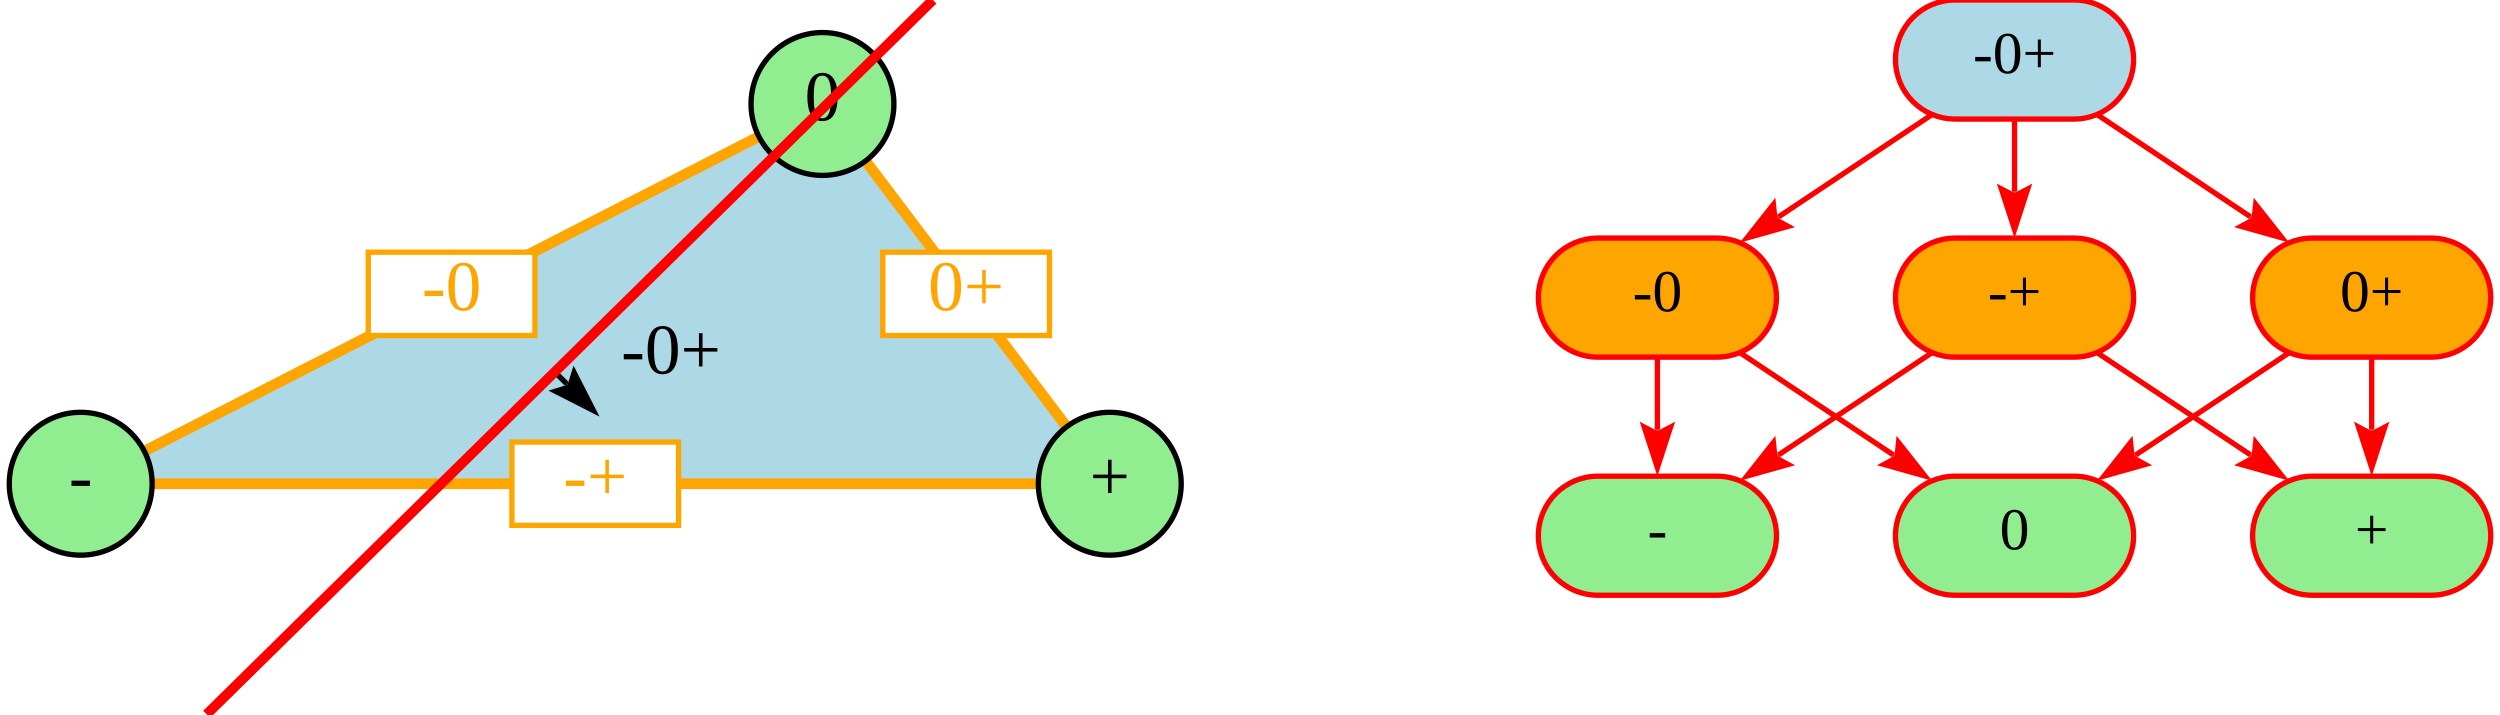
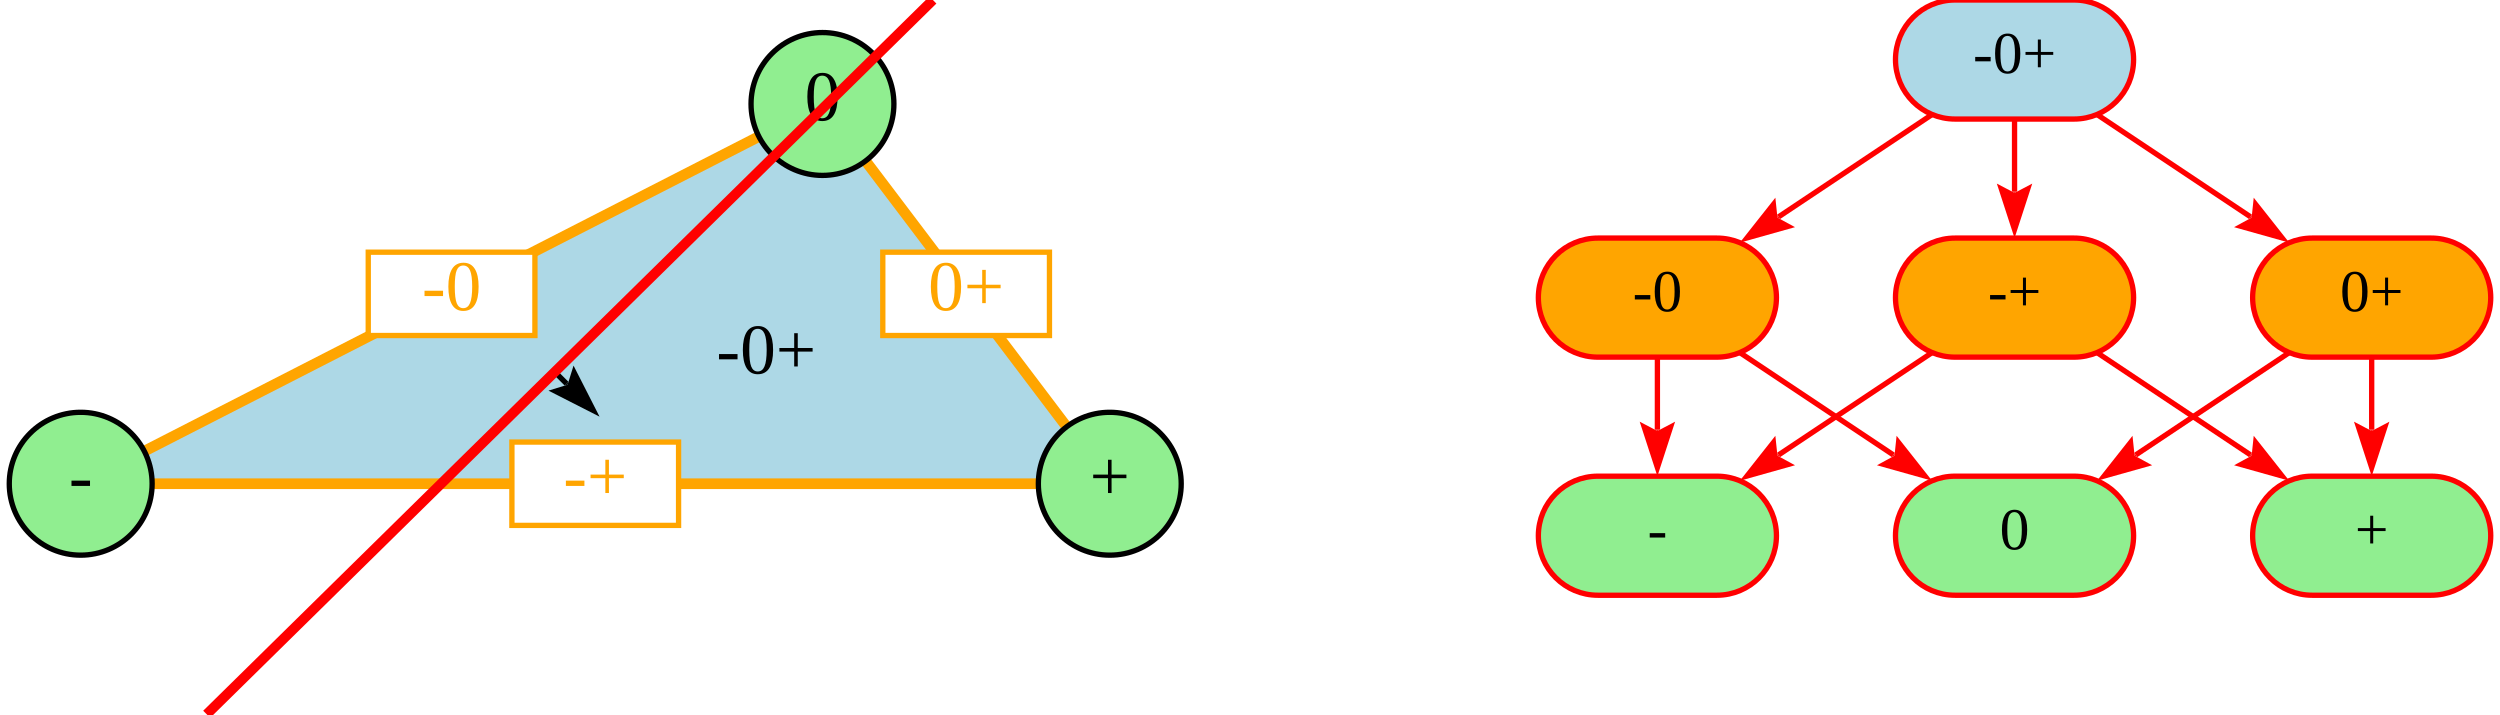
<svg xmlns="http://www.w3.org/2000/svg" stroke="rgb(0,0,0)" font-size="1" width="700" stroke-opacity="1" viewBox="0.0 0.0 700.0 200.0" height="200" version="1.1">
  <defs />
  <g fill="rgb(144,238,144)" stroke="rgb(255,0,0)" stroke-linecap="butt" stroke-width="1.491" stroke-miterlimit="10.0" fill-opacity="1.0" stroke-opacity="1.0" stroke-linejoin="miter">
    <path d="M 697.405,150 h 0 c 0,-9.205 -7.462,-16.667 -16.667 -16.667h -33.333 c -9.205,-0 -16.667,7.462 -16.667 16.667h 0 c -0,9.205 7.462,16.667 16.667 16.667h 33.333 c 9.205,0 16.667,-7.462 16.667 -16.667Z" />
  </g>
  <g fill="rgb(0,0,0)" stroke="rgb(255,0,0)" stroke-linecap="butt" stroke-width="1.491" font-size="16.667px" stroke-miterlimit="10.0" fill-opacity="1.0" stroke-opacity="1.0" stroke-linejoin="miter">
    <text dominant-baseline="middle" stroke="none" transform="matrix(1,0,0,1,664.072,150)" text-anchor="middle">+</text>
  </g>
  <g fill="rgb(144,238,144)" stroke="rgb(255,0,0)" stroke-linecap="butt" stroke-width="1.491" stroke-miterlimit="10.0" fill-opacity="1.0" stroke-opacity="1.0" stroke-linejoin="miter">
    <path d="M 597.405,150 h 0 c 0,-9.205 -7.462,-16.667 -16.667 -16.667h -33.333 c -9.205,-0 -16.667,7.462 -16.667 16.667h 0 c -0,9.205 7.462,16.667 16.667 16.667h 33.333 c 9.205,0 16.667,-7.462 16.667 -16.667Z" />
  </g>
  <g fill="rgb(0,0,0)" stroke="rgb(255,0,0)" stroke-linecap="butt" stroke-width="1.491" font-size="16.667px" stroke-miterlimit="10.0" fill-opacity="1.0" stroke-opacity="1.0" stroke-linejoin="miter">
    <text dominant-baseline="middle" stroke="none" transform="matrix(1,0,0,1,564.072,150)" text-anchor="middle">0</text>
  </g>
  <g fill="rgb(144,238,144)" stroke="rgb(255,0,0)" stroke-linecap="butt" stroke-width="1.491" stroke-miterlimit="10.0" fill-opacity="1.0" stroke-opacity="1.0" stroke-linejoin="miter">
    <path d="M 497.405,150 h 0 c 0,-9.205 -7.462,-16.667 -16.667 -16.667h -33.333 c -9.205,-0 -16.667,7.462 -16.667 16.667h 0 c -0,9.205 7.462,16.667 16.667 16.667h 33.333 c 9.205,0 16.667,-7.462 16.667 -16.667Z" />
  </g>
  <g fill="rgb(0,0,0)" stroke="rgb(255,0,0)" stroke-linecap="butt" stroke-width="1.491" font-size="16.667px" stroke-miterlimit="10.0" fill-opacity="1.0" stroke-opacity="1.0" stroke-linejoin="miter">
    <text dominant-baseline="middle" stroke="none" transform="matrix(1,0,0,1,464.072,150)" text-anchor="middle">-</text>
  </g>
  <g fill="rgb(255,165,0)" stroke="rgb(255,0,0)" stroke-linecap="butt" stroke-width="1.491" stroke-miterlimit="10.0" fill-opacity="1.0" stroke-opacity="1.0" stroke-linejoin="miter">
    <path d="M 697.405,83.333 h 0 c 0,-9.205 -7.462,-16.667 -16.667 -16.667h -33.333 c -9.205,-0 -16.667,7.462 -16.667 16.667h 0 c -0,9.205 7.462,16.667 16.667 16.667h 33.333 c 9.205,0 16.667,-7.462 16.667 -16.667Z" />
  </g>
  <g fill="rgb(0,0,0)" stroke="rgb(255,0,0)" stroke-linecap="butt" stroke-width="1.491" font-size="16.667px" stroke-miterlimit="10.0" fill-opacity="1.0" stroke-opacity="1.0" stroke-linejoin="miter">
    <text dominant-baseline="middle" stroke="none" transform="matrix(1,0,0,1,664.072,83.3333)" text-anchor="middle">0+</text>
  </g>
  <g fill="rgb(255,165,0)" stroke="rgb(255,0,0)" stroke-linecap="butt" stroke-width="1.491" stroke-miterlimit="10.0" fill-opacity="1.0" stroke-opacity="1.0" stroke-linejoin="miter">
    <path d="M 597.405,83.333 h 0 c 0,-9.205 -7.462,-16.667 -16.667 -16.667h -33.333 c -9.205,-0 -16.667,7.462 -16.667 16.667h 0 c -0,9.205 7.462,16.667 16.667 16.667h 33.333 c 9.205,0 16.667,-7.462 16.667 -16.667Z" />
  </g>
  <g fill="rgb(0,0,0)" stroke="rgb(255,0,0)" stroke-linecap="butt" stroke-width="1.491" font-size="16.667px" stroke-miterlimit="10.0" fill-opacity="1.0" stroke-opacity="1.0" stroke-linejoin="miter">
    <text dominant-baseline="middle" stroke="none" transform="matrix(1,0,0,1,564.072,83.3333)" text-anchor="middle">-+</text>
  </g>
  <g fill="rgb(255,165,0)" stroke="rgb(255,0,0)" stroke-linecap="butt" stroke-width="1.491" stroke-miterlimit="10.0" fill-opacity="1.0" stroke-opacity="1.0" stroke-linejoin="miter">
    <path d="M 497.405,83.333 h 0 c 0,-9.205 -7.462,-16.667 -16.667 -16.667h -33.333 c -9.205,-0 -16.667,7.462 -16.667 16.667h 0 c -0,9.205 7.462,16.667 16.667 16.667h 33.333 c 9.205,0 16.667,-7.462 16.667 -16.667Z" />
  </g>
  <g fill="rgb(0,0,0)" stroke="rgb(255,0,0)" stroke-linecap="butt" stroke-width="1.491" font-size="16.667px" stroke-miterlimit="10.0" fill-opacity="1.0" stroke-opacity="1.0" stroke-linejoin="miter">
    <text dominant-baseline="middle" stroke="none" transform="matrix(1,0,0,1,464.072,83.3333)" text-anchor="middle">-0</text>
  </g>
  <g fill="rgb(173,216,230)" stroke="rgb(255,0,0)" stroke-linecap="butt" stroke-width="1.491" stroke-miterlimit="10.0" fill-opacity="1.0" stroke-opacity="1.0" stroke-linejoin="miter">
    <path d="M 597.405,16.667 h 0 c 0,-9.205 -7.462,-16.667 -16.667 -16.667h -33.333 c -9.205,-0 -16.667,7.462 -16.667 16.667h 0 c -0,9.205 7.462,16.667 16.667 16.667h 33.333 c 9.205,0 16.667,-7.462 16.667 -16.667Z" />
  </g>
  <g fill="rgb(0,0,0)" stroke="rgb(255,0,0)" stroke-linecap="butt" stroke-width="1.491" font-size="16.667px" stroke-miterlimit="10.0" fill-opacity="1.0" stroke-opacity="1.0" stroke-linejoin="miter">
    <text dominant-baseline="middle" stroke="none" transform="matrix(1,0,0,1,564.072,16.6667)" text-anchor="middle">-0+</text>
  </g>
  <g fill="rgb(0,0,0)" stroke="rgb(255,0,0)" stroke-linecap="butt" stroke-width="1.491" stroke-miterlimit="10.0" fill-opacity="0.0" stroke-opacity="1.0" stroke-linejoin="miter">
    <path d="M 664.072,100 l 0,20.286 " />
  </g>
  <g fill="rgb(255,0,0)" stroke="rgb(255,0,0)" stroke-linecap="butt" stroke-width="0.0" stroke-miterlimit="10.0" fill-opacity="1.0" stroke-opacity="1.0" stroke-linejoin="miter" />
  <g fill="rgb(255,0,0)" stroke="rgb(255,0,0)" stroke-linecap="butt" stroke-width="0.0" stroke-miterlimit="10.0" fill-opacity="1.0" stroke-opacity="1.0" stroke-linejoin="miter" />
  <g fill="rgb(255,0,0)" stroke="rgb(255,0,0)" stroke-linecap="butt" stroke-width="0.0" stroke-miterlimit="10.0" fill-opacity="1.0" stroke-opacity="1.0" stroke-linejoin="miter">
    <path d="M 664.072,133.333 l 4.959,-15.262 l -4.959,2.607 l -4.959,-2.607 Z" />
  </g>
  <g fill="rgb(255,0,0)" stroke="rgb(255,0,0)" stroke-linecap="butt" stroke-width="0.0" stroke-miterlimit="10.0" fill-opacity="1.0" stroke-opacity="1.0" stroke-linejoin="miter">
    <path d="M 664.072,120.678 l -0,-0.392 l 0.746,-0 l -0.746,0.392 l -0,-0.392 l -0.746,0 Z" />
  </g>
  <g fill="rgb(0,0,0)" stroke="rgb(255,0,0)" stroke-linecap="butt" stroke-width="1.491" stroke-miterlimit="10.0" fill-opacity="0.0" stroke-opacity="1.0" stroke-linejoin="miter">
    <path d="M 640.991,98.721 l -42.982,28.654 " />
  </g>
  <g fill="rgb(255,0,0)" stroke="rgb(255,0,0)" stroke-linecap="butt" stroke-width="0.0" stroke-miterlimit="10.0" fill-opacity="1.0" stroke-opacity="1.0" stroke-linejoin="miter" />
  <g fill="rgb(255,0,0)" stroke="rgb(255,0,0)" stroke-linecap="butt" stroke-width="0.0" stroke-miterlimit="10.0" fill-opacity="1.0" stroke-opacity="1.0" stroke-linejoin="miter" />
  <g fill="rgb(255,0,0)" stroke="rgb(255,0,0)" stroke-linecap="butt" stroke-width="0.0" stroke-miterlimit="10.0" fill-opacity="1.0" stroke-opacity="1.0" stroke-linejoin="miter">
    <path d="M 587.153,134.613 l 15.45,-4.34 l -4.92,-2.68 l -0.582,-5.572 Z" />
  </g>
  <g fill="rgb(255,0,0)" stroke="rgb(255,0,0)" stroke-linecap="butt" stroke-width="0.0" stroke-miterlimit="10.0" fill-opacity="1.0" stroke-opacity="1.0" stroke-linejoin="miter">
    <path d="M 597.683,127.593 l 0.326,-0.217 l 0.414,0.62 l -0.74,-0.403 l 0.326,-0.217 l -0.414,-0.62 Z" />
  </g>
  <g fill="rgb(0,0,0)" stroke="rgb(255,0,0)" stroke-linecap="butt" stroke-width="1.491" stroke-miterlimit="10.0" fill-opacity="0.0" stroke-opacity="1.0" stroke-linejoin="miter">
    <path d="M 587.153,98.721 l 42.982,28.654 " />
  </g>
  <g fill="rgb(255,0,0)" stroke="rgb(255,0,0)" stroke-linecap="butt" stroke-width="0.0" stroke-miterlimit="10.0" fill-opacity="1.0" stroke-opacity="1.0" stroke-linejoin="miter" />
  <g fill="rgb(255,0,0)" stroke="rgb(255,0,0)" stroke-linecap="butt" stroke-width="0.0" stroke-miterlimit="10.0" fill-opacity="1.0" stroke-opacity="1.0" stroke-linejoin="miter" />
  <g fill="rgb(255,0,0)" stroke="rgb(255,0,0)" stroke-linecap="butt" stroke-width="0.0" stroke-miterlimit="10.0" fill-opacity="1.0" stroke-opacity="1.0" stroke-linejoin="miter">
    <path d="M 640.991,134.613 l -9.948,-12.592 l -0.582,5.572 l -4.92,2.68 Z" />
  </g>
  <g fill="rgb(255,0,0)" stroke="rgb(255,0,0)" stroke-linecap="butt" stroke-width="0.0" stroke-miterlimit="10.0" fill-opacity="1.0" stroke-opacity="1.0" stroke-linejoin="miter">
    <path d="M 630.461,127.593 l -0.326,-0.217 l 0.414,-0.62 l -0.087,0.838 l -0.326,-0.217 l -0.414,0.62 Z" />
  </g>
  <g fill="rgb(0,0,0)" stroke="rgb(255,0,0)" stroke-linecap="butt" stroke-width="1.491" stroke-miterlimit="10.0" fill-opacity="0.0" stroke-opacity="1.0" stroke-linejoin="miter">
    <path d="M 540.991,98.721 l -42.982,28.654 " />
  </g>
  <g fill="rgb(255,0,0)" stroke="rgb(255,0,0)" stroke-linecap="butt" stroke-width="0.0" stroke-miterlimit="10.0" fill-opacity="1.0" stroke-opacity="1.0" stroke-linejoin="miter" />
  <g fill="rgb(255,0,0)" stroke="rgb(255,0,0)" stroke-linecap="butt" stroke-width="0.0" stroke-miterlimit="10.0" fill-opacity="1.0" stroke-opacity="1.0" stroke-linejoin="miter" />
  <g fill="rgb(255,0,0)" stroke="rgb(255,0,0)" stroke-linecap="butt" stroke-width="0.0" stroke-miterlimit="10.0" fill-opacity="1.0" stroke-opacity="1.0" stroke-linejoin="miter">
    <path d="M 487.153,134.613 l 15.45,-4.34 l -4.92,-2.68 l -0.582,-5.572 Z" />
  </g>
  <g fill="rgb(255,0,0)" stroke="rgb(255,0,0)" stroke-linecap="butt" stroke-width="0.0" stroke-miterlimit="10.0" fill-opacity="1.0" stroke-opacity="1.0" stroke-linejoin="miter">
    <path d="M 497.683,127.593 l 0.326,-0.217 l 0.414,0.62 l -0.74,-0.403 l 0.326,-0.217 l -0.414,-0.62 Z" />
  </g>
  <g fill="rgb(0,0,0)" stroke="rgb(255,0,0)" stroke-linecap="butt" stroke-width="1.491" stroke-miterlimit="10.0" fill-opacity="0.0" stroke-opacity="1.0" stroke-linejoin="miter">
    <path d="M 487.153,98.721 l 42.982,28.654 " />
  </g>
  <g fill="rgb(255,0,0)" stroke="rgb(255,0,0)" stroke-linecap="butt" stroke-width="0.0" stroke-miterlimit="10.0" fill-opacity="1.0" stroke-opacity="1.0" stroke-linejoin="miter" />
  <g fill="rgb(255,0,0)" stroke="rgb(255,0,0)" stroke-linecap="butt" stroke-width="0.0" stroke-miterlimit="10.0" fill-opacity="1.0" stroke-opacity="1.0" stroke-linejoin="miter" />
  <g fill="rgb(255,0,0)" stroke="rgb(255,0,0)" stroke-linecap="butt" stroke-width="0.0" stroke-miterlimit="10.0" fill-opacity="1.0" stroke-opacity="1.0" stroke-linejoin="miter">
    <path d="M 540.991,134.613 l -9.948,-12.592 l -0.582,5.572 l -4.92,2.68 Z" />
  </g>
  <g fill="rgb(255,0,0)" stroke="rgb(255,0,0)" stroke-linecap="butt" stroke-width="0.0" stroke-miterlimit="10.0" fill-opacity="1.0" stroke-opacity="1.0" stroke-linejoin="miter">
    <path d="M 530.461,127.593 l -0.326,-0.217 l 0.414,-0.62 l -0.087,0.838 l -0.326,-0.217 l -0.414,0.62 Z" />
  </g>
  <g fill="rgb(0,0,0)" stroke="rgb(255,0,0)" stroke-linecap="butt" stroke-width="1.491" stroke-miterlimit="10.0" fill-opacity="0.0" stroke-opacity="1.0" stroke-linejoin="miter">
    <path d="M 464.072,100 l 0,20.286 " />
  </g>
  <g fill="rgb(255,0,0)" stroke="rgb(255,0,0)" stroke-linecap="butt" stroke-width="0.0" stroke-miterlimit="10.0" fill-opacity="1.0" stroke-opacity="1.0" stroke-linejoin="miter" />
  <g fill="rgb(255,0,0)" stroke="rgb(255,0,0)" stroke-linecap="butt" stroke-width="0.0" stroke-miterlimit="10.0" fill-opacity="1.0" stroke-opacity="1.0" stroke-linejoin="miter" />
  <g fill="rgb(255,0,0)" stroke="rgb(255,0,0)" stroke-linecap="butt" stroke-width="0.0" stroke-miterlimit="10.0" fill-opacity="1.0" stroke-opacity="1.0" stroke-linejoin="miter">
    <path d="M 464.072,133.333 l 4.959,-15.262 l -4.959,2.607 l -4.959,-2.607 Z" />
  </g>
  <g fill="rgb(255,0,0)" stroke="rgb(255,0,0)" stroke-linecap="butt" stroke-width="0.0" stroke-miterlimit="10.0" fill-opacity="1.0" stroke-opacity="1.0" stroke-linejoin="miter">
    <path d="M 464.072,120.678 l -0,-0.392 l 0.746,-0 l -0.746,0.392 l -0,-0.392 l -0.746,0 Z" />
  </g>
  <g fill="rgb(0,0,0)" stroke="rgb(255,0,0)" stroke-linecap="butt" stroke-width="1.491" stroke-miterlimit="10.0" fill-opacity="0.0" stroke-opacity="1.0" stroke-linejoin="miter">
    <path d="M 587.153,32.054 l 42.982,28.654 " />
  </g>
  <g fill="rgb(255,0,0)" stroke="rgb(255,0,0)" stroke-linecap="butt" stroke-width="0.0" stroke-miterlimit="10.0" fill-opacity="1.0" stroke-opacity="1.0" stroke-linejoin="miter" />
  <g fill="rgb(255,0,0)" stroke="rgb(255,0,0)" stroke-linecap="butt" stroke-width="0.0" stroke-miterlimit="10.0" fill-opacity="1.0" stroke-opacity="1.0" stroke-linejoin="miter" />
  <g fill="rgb(255,0,0)" stroke="rgb(255,0,0)" stroke-linecap="butt" stroke-width="0.0" stroke-miterlimit="10.0" fill-opacity="1.0" stroke-opacity="1.0" stroke-linejoin="miter">
    <path d="M 640.991,67.946 l -9.948,-12.592 l -0.582,5.572 l -4.92,2.68 Z" />
  </g>
  <g fill="rgb(255,0,0)" stroke="rgb(255,0,0)" stroke-linecap="butt" stroke-width="0.0" stroke-miterlimit="10.0" fill-opacity="1.0" stroke-opacity="1.0" stroke-linejoin="miter">
    <path d="M 630.461,60.926 l -0.326,-0.217 l 0.414,-0.62 l -0.087,0.838 l -0.326,-0.217 l -0.414,0.62 Z" />
  </g>
  <g fill="rgb(0,0,0)" stroke="rgb(255,0,0)" stroke-linecap="butt" stroke-width="1.491" stroke-miterlimit="10.0" fill-opacity="0.0" stroke-opacity="1.0" stroke-linejoin="miter">
    <path d="M 564.072,33.333 l 0,20.286 " />
  </g>
  <g fill="rgb(255,0,0)" stroke="rgb(255,0,0)" stroke-linecap="butt" stroke-width="0.0" stroke-miterlimit="10.0" fill-opacity="1.0" stroke-opacity="1.0" stroke-linejoin="miter" />
  <g fill="rgb(255,0,0)" stroke="rgb(255,0,0)" stroke-linecap="butt" stroke-width="0.0" stroke-miterlimit="10.0" fill-opacity="1.0" stroke-opacity="1.0" stroke-linejoin="miter" />
  <g fill="rgb(255,0,0)" stroke="rgb(255,0,0)" stroke-linecap="butt" stroke-width="0.0" stroke-miterlimit="10.0" fill-opacity="1.0" stroke-opacity="1.0" stroke-linejoin="miter">
    <path d="M 564.072,66.667 l 4.959,-15.262 l -4.959,2.607 l -4.959,-2.607 Z" />
  </g>
  <g fill="rgb(255,0,0)" stroke="rgb(255,0,0)" stroke-linecap="butt" stroke-width="0.0" stroke-miterlimit="10.0" fill-opacity="1.0" stroke-opacity="1.0" stroke-linejoin="miter">
    <path d="M 564.072,54.011 l -0,-0.392 l 0.746,-0 l -0.746,0.392 l -0,-0.392 l -0.746,0 Z" />
  </g>
  <g fill="rgb(0,0,0)" stroke="rgb(255,0,0)" stroke-linecap="butt" stroke-width="1.491" stroke-miterlimit="10.0" fill-opacity="0.0" stroke-opacity="1.0" stroke-linejoin="miter">
    <path d="M 540.991,32.054 l -42.982,28.654 " />
  </g>
  <g fill="rgb(255,0,0)" stroke="rgb(255,0,0)" stroke-linecap="butt" stroke-width="0.0" stroke-miterlimit="10.0" fill-opacity="1.0" stroke-opacity="1.0" stroke-linejoin="miter" />
  <g fill="rgb(255,0,0)" stroke="rgb(255,0,0)" stroke-linecap="butt" stroke-width="0.0" stroke-miterlimit="10.0" fill-opacity="1.0" stroke-opacity="1.0" stroke-linejoin="miter" />
  <g fill="rgb(255,0,0)" stroke="rgb(255,0,0)" stroke-linecap="butt" stroke-width="0.0" stroke-miterlimit="10.0" fill-opacity="1.0" stroke-opacity="1.0" stroke-linejoin="miter">
    <path d="M 487.153,67.946 l 15.45,-4.34 l -4.92,-2.68 l -0.582,-5.572 Z" />
  </g>
  <g fill="rgb(255,0,0)" stroke="rgb(255,0,0)" stroke-linecap="butt" stroke-width="0.0" stroke-miterlimit="10.0" fill-opacity="1.0" stroke-opacity="1.0" stroke-linejoin="miter">
    <path d="M 497.683,60.926 l 0.326,-0.217 l 0.414,0.62 l -0.74,-0.403 l 0.326,-0.217 l -0.414,-0.62 Z" />
  </g>
  <g fill="rgb(173,216,230)" stroke="rgb(255,165,0)" stroke-linecap="butt" stroke-width="3.0" stroke-miterlimit="10.0" fill-opacity="1.0" stroke-opacity="1.0" stroke-linejoin="miter">
    <path d="M 310.739,135.444 l -80.446,-106.33 l -207.698,106.33 Z" />
  </g>
  <g fill="rgb(144,238,144)" stroke="rgb(0,0,0)" stroke-linecap="butt" stroke-width="1.491" stroke-miterlimit="10.0" fill-opacity="1.0" stroke-opacity="1.0" stroke-linejoin="miter">
    <path d="M 42.595,135.444 c 0,-11.046 -8.954,-20 -20 -20c -11.046,-0 -20,8.954 -20 20c -0,11.046 8.954,20 20 20c 11.046,0 20,-8.954 20 -20Z" />
  </g>
  <g fill="rgb(0,0,0)" stroke="rgb(0,0,0)" stroke-linecap="butt" stroke-width="1.491" font-size="20.0px" stroke-miterlimit="10.0" fill-opacity="1.0" stroke-opacity="1.0" stroke-linejoin="miter">
    <text dominant-baseline="middle" stroke="none" transform="matrix(1,0,0,1,22.5946,135.4435)" text-anchor="middle">-</text>
  </g>
  <g fill="rgb(144,238,144)" stroke="rgb(0,0,0)" stroke-linecap="butt" stroke-width="1.491" stroke-miterlimit="10.0" fill-opacity="1.0" stroke-opacity="1.0" stroke-linejoin="miter">
    <path d="M 250.292,29.113 c 0,-11.046 -8.954,-20 -20 -20c -11.046,-0 -20,8.954 -20 20c -0,11.046 8.954,20 20 20c 11.046,0 20,-8.954 20 -20Z" />
  </g>
  <g fill="rgb(0,0,0)" stroke="rgb(0,0,0)" stroke-linecap="butt" stroke-width="1.491" font-size="20.0px" stroke-miterlimit="10.0" fill-opacity="1.0" stroke-opacity="1.0" stroke-linejoin="miter">
    <text dominant-baseline="middle" stroke="none" transform="matrix(1,0,0,1,230.2922,29.1131)" text-anchor="middle">0</text>
  </g>
  <g fill="rgb(144,238,144)" stroke="rgb(0,0,0)" stroke-linecap="butt" stroke-width="1.491" stroke-miterlimit="10.0" fill-opacity="1.0" stroke-opacity="1.0" stroke-linejoin="miter">
    <path d="M 330.739,135.444 c 0,-11.046 -8.954,-20 -20 -20c -11.046,-0 -20,8.954 -20 20c -0,11.046 8.954,20 20 20c 11.046,0 20,-8.954 20 -20Z" />
  </g>
  <g fill="rgb(0,0,0)" stroke="rgb(0,0,0)" stroke-linecap="butt" stroke-width="1.491" font-size="20.0px" stroke-miterlimit="10.0" fill-opacity="1.0" stroke-opacity="1.0" stroke-linejoin="miter">
    <text dominant-baseline="middle" stroke="none" transform="matrix(1,0,0,1,310.7387,135.4435)" text-anchor="middle">+</text>
  </g>
  <g fill="rgb(255,255,255)" stroke="rgb(255,165,0)" stroke-linecap="butt" stroke-width="1.491" stroke-miterlimit="10.0" fill-opacity="1.0" stroke-opacity="1.0" stroke-linejoin="miter">
    <path d="M 149.777,93.945 l -0,-23.333 h -46.667 l -0,23.333 Z" />
  </g>
  <g fill="rgb(255,165,0)" stroke="rgb(0,0,0)" stroke-linecap="butt" stroke-width="1.491" font-size="20.0px" stroke-miterlimit="10.0" fill-opacity="1.0" stroke-opacity="1.0" stroke-linejoin="miter">
    <text dominant-baseline="middle" stroke="none" transform="matrix(1,0,0,1,126.4434,82.2783)" text-anchor="middle">-0</text>
  </g>
  <g fill="rgb(255,255,255)" stroke="rgb(255,165,0)" stroke-linecap="butt" stroke-width="1.491" stroke-miterlimit="10.0" fill-opacity="1.0" stroke-opacity="1.0" stroke-linejoin="miter">
    <path d="M 190,147.11 l -0,-23.333 h -46.667 l -0,23.333 Z" />
  </g>
  <g fill="rgb(255,165,0)" stroke="rgb(0,0,0)" stroke-linecap="butt" stroke-width="1.491" font-size="20.0px" stroke-miterlimit="10.0" fill-opacity="1.0" stroke-opacity="1.0" stroke-linejoin="miter">
    <text dominant-baseline="middle" stroke="none" transform="matrix(1,0,0,1,166.6667,135.4435)" text-anchor="middle">-+</text>
  </g>
  <g fill="rgb(255,255,255)" stroke="rgb(255,165,0)" stroke-linecap="butt" stroke-width="1.491" stroke-miterlimit="10.0" fill-opacity="1.0" stroke-opacity="1.0" stroke-linejoin="miter">
    <path d="M 293.849,93.945 l -0,-23.333 h -46.667 l -0,23.333 Z" />
  </g>
  <g fill="rgb(255,165,0)" stroke="rgb(0,0,0)" stroke-linecap="butt" stroke-width="1.491" font-size="20.0px" stroke-miterlimit="10.0" fill-opacity="1.0" stroke-opacity="1.0" stroke-linejoin="miter">
    <text dominant-baseline="middle" stroke="none" transform="matrix(1,0,0,1,270.5155,82.2783)" text-anchor="middle">0+</text>
  </g>
  <g fill="rgb(0,0,0)" stroke="rgb(0,0,0)" stroke-linecap="butt" stroke-width="1.491" font-size="20.0px" stroke-miterlimit="10.0" fill-opacity="1.0" stroke-opacity="1.0" stroke-linejoin="miter">
-     <text dominant-baseline="middle" stroke="none" transform="matrix(1,0,0,1,187.8752,100)" text-anchor="middle">-0+</text>
+     <text dominant-baseline="middle" stroke="none" transform="matrix(1,0,0,1,214.5419,100)" text-anchor="middle">-0+</text>
  </g>
  <g fill="rgb(0,0,0)" stroke="rgb(0,0,0)" stroke-linecap="butt" stroke-width="1.491" stroke-miterlimit="10.0" fill-opacity="0.0" stroke-opacity="1.0" stroke-linejoin="miter">
    <path d="M 154.542,103.333 l 4.108,4.108 " />
  </g>
  <g fill="rgb(0,0,0)" stroke="rgb(0,0,0)" stroke-linecap="butt" stroke-width="0.0" stroke-miterlimit="10.0" fill-opacity="1.0" stroke-opacity="1.0" stroke-linejoin="miter" />
  <g fill="rgb(0,0,0)" stroke="rgb(0,0,0)" stroke-linecap="butt" stroke-width="0.0" stroke-miterlimit="10.0" fill-opacity="1.0" stroke-opacity="1.0" stroke-linejoin="miter" />
  <g fill="rgb(0,0,0)" stroke="rgb(0,0,0)" stroke-linecap="butt" stroke-width="0.0" stroke-miterlimit="10.0" fill-opacity="1.0" stroke-opacity="1.0" stroke-linejoin="miter">
    <path d="M 167.875,116.667 l -7.285,-14.299 l -1.663,5.35 l -5.35,1.663 Z" />
  </g>
  <g fill="rgb(0,0,0)" stroke="rgb(0,0,0)" stroke-linecap="butt" stroke-width="0.0" stroke-miterlimit="10.0" fill-opacity="1.0" stroke-opacity="1.0" stroke-linejoin="miter">
    <path d="M 158.927,107.718 l -0.277,-0.277 l 0.527,-0.527 l -0.25,0.804 l -0.277,-0.277 l -0.527,0.527 Z" />
  </g>
  <g fill="rgb(0,0,0)" stroke="rgb(255,0,0)" stroke-linecap="butt" stroke-width="2.796" stroke-miterlimit="10.0" fill-opacity="0.0" stroke-opacity="1.0" stroke-linejoin="miter">
    <path d="M 57.875,200 l 203.333,-200 " />
  </g>
</svg>
